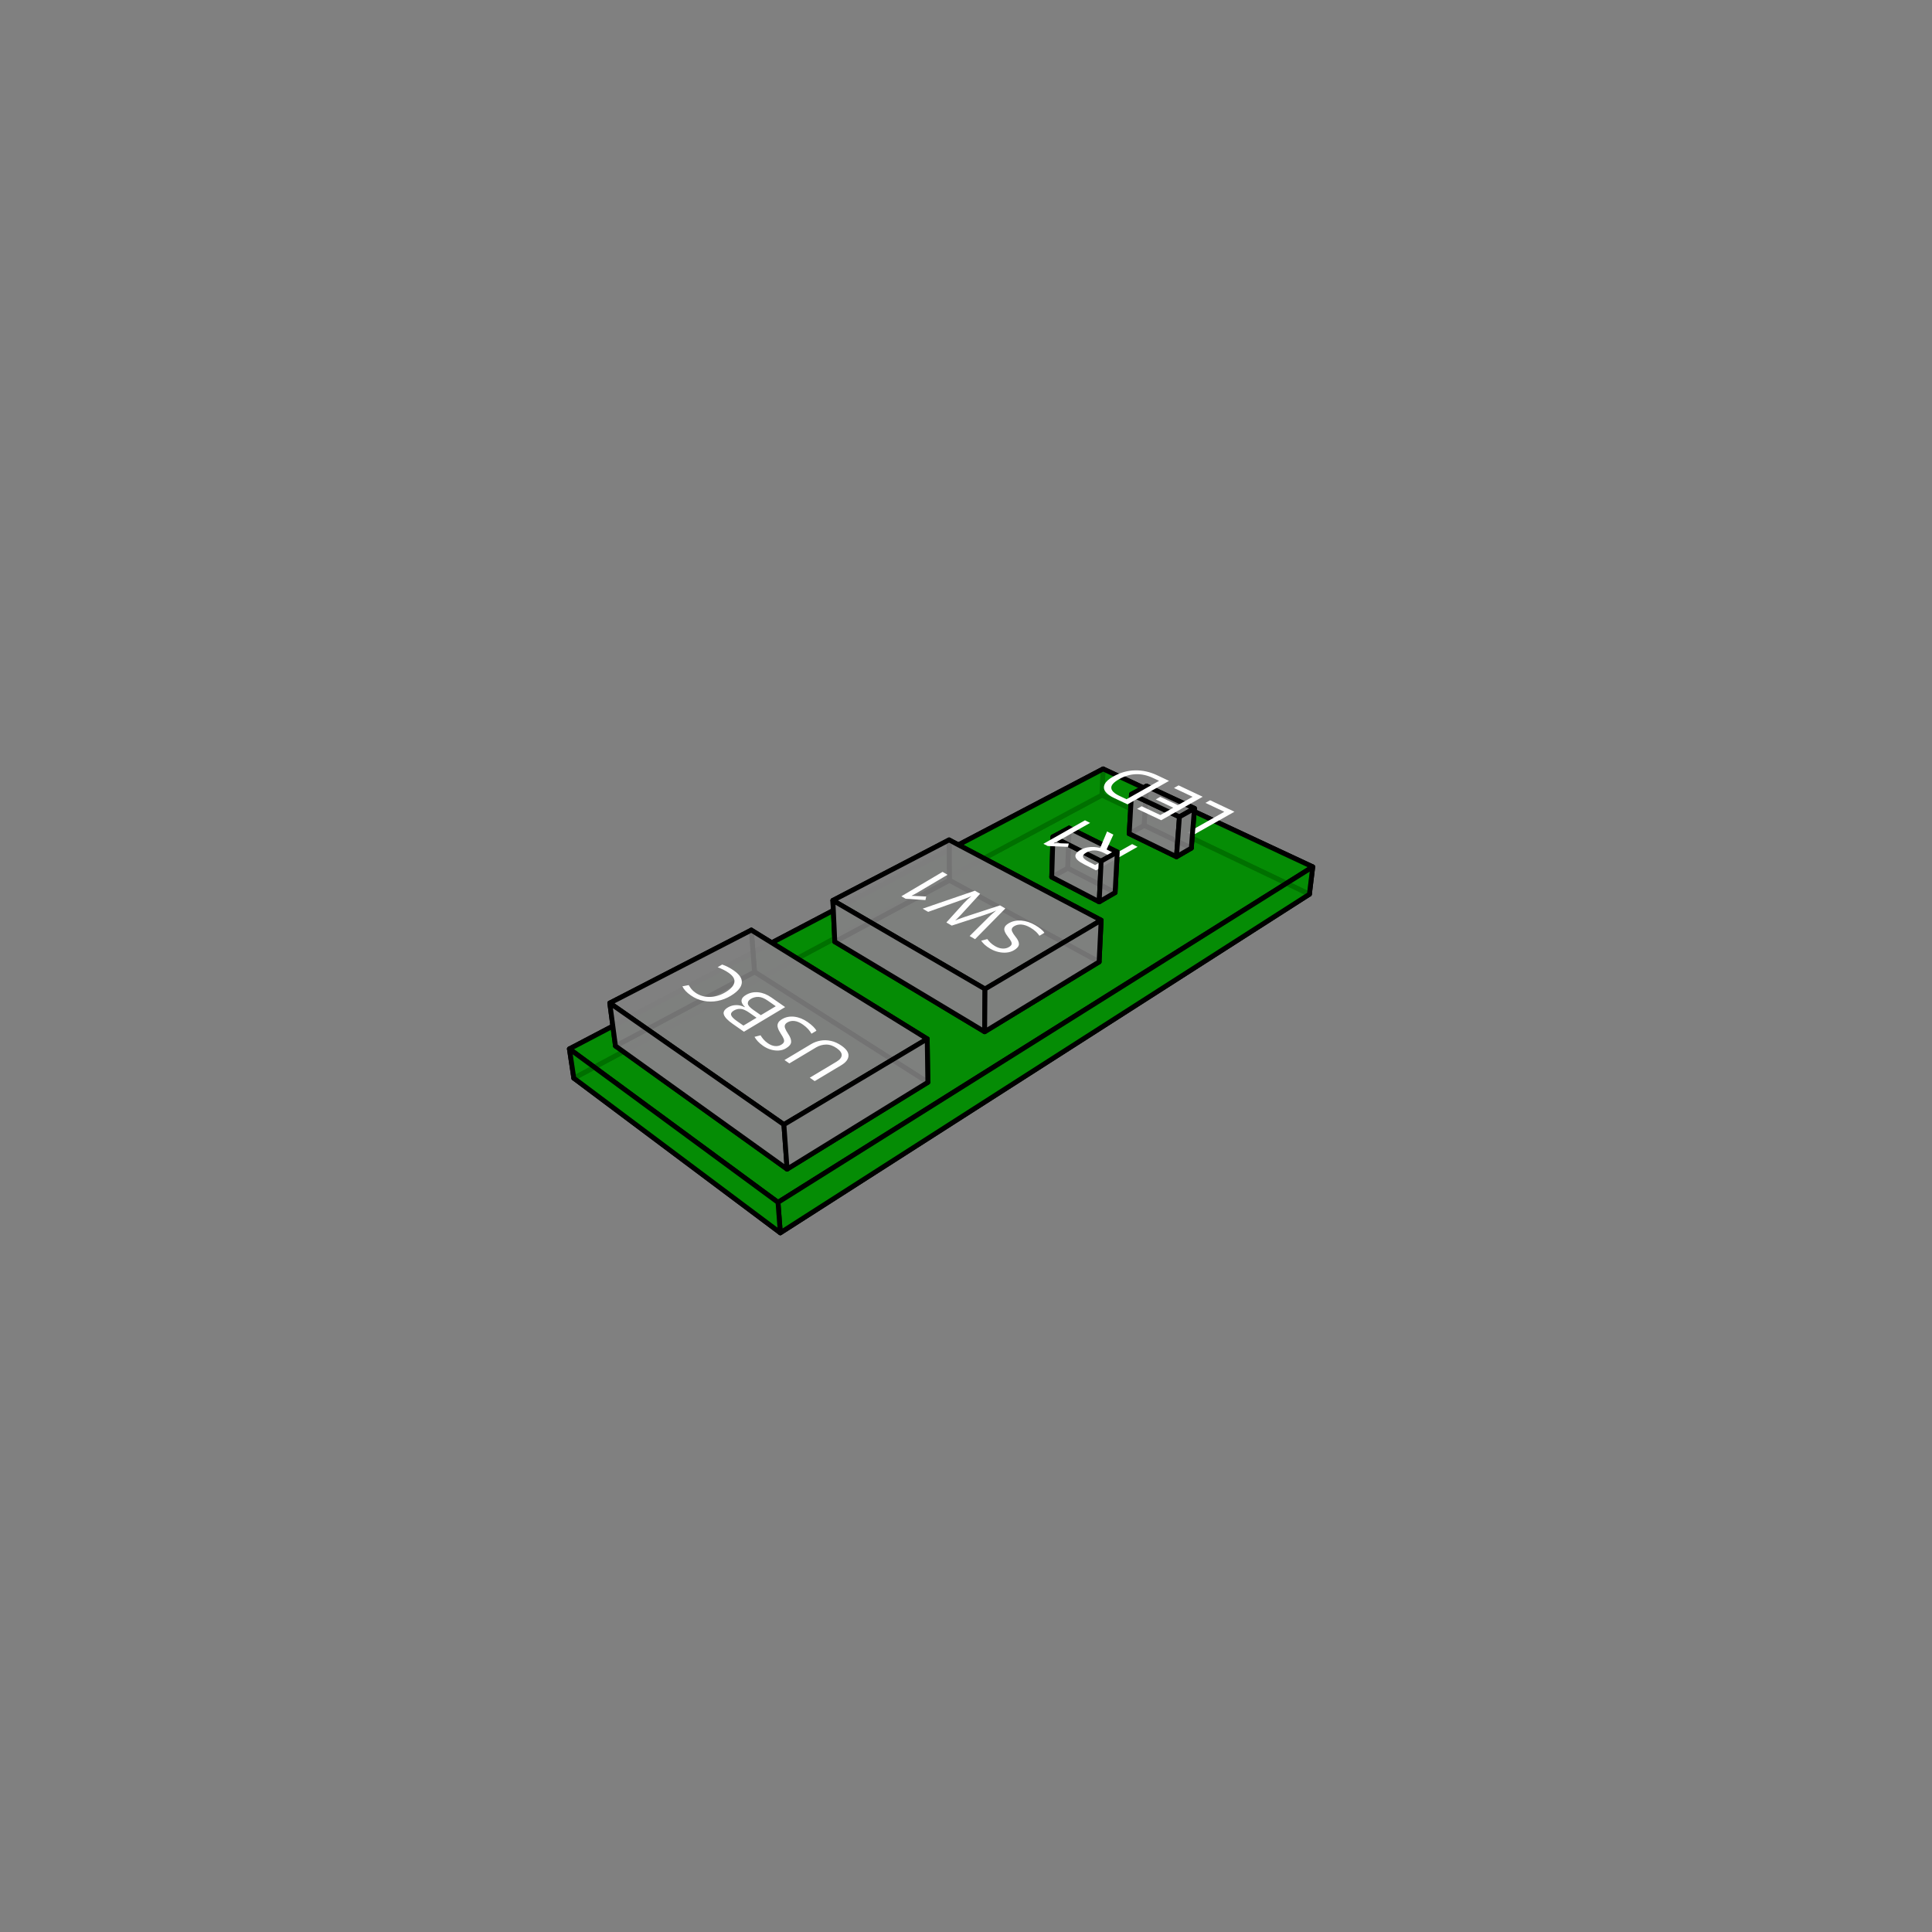
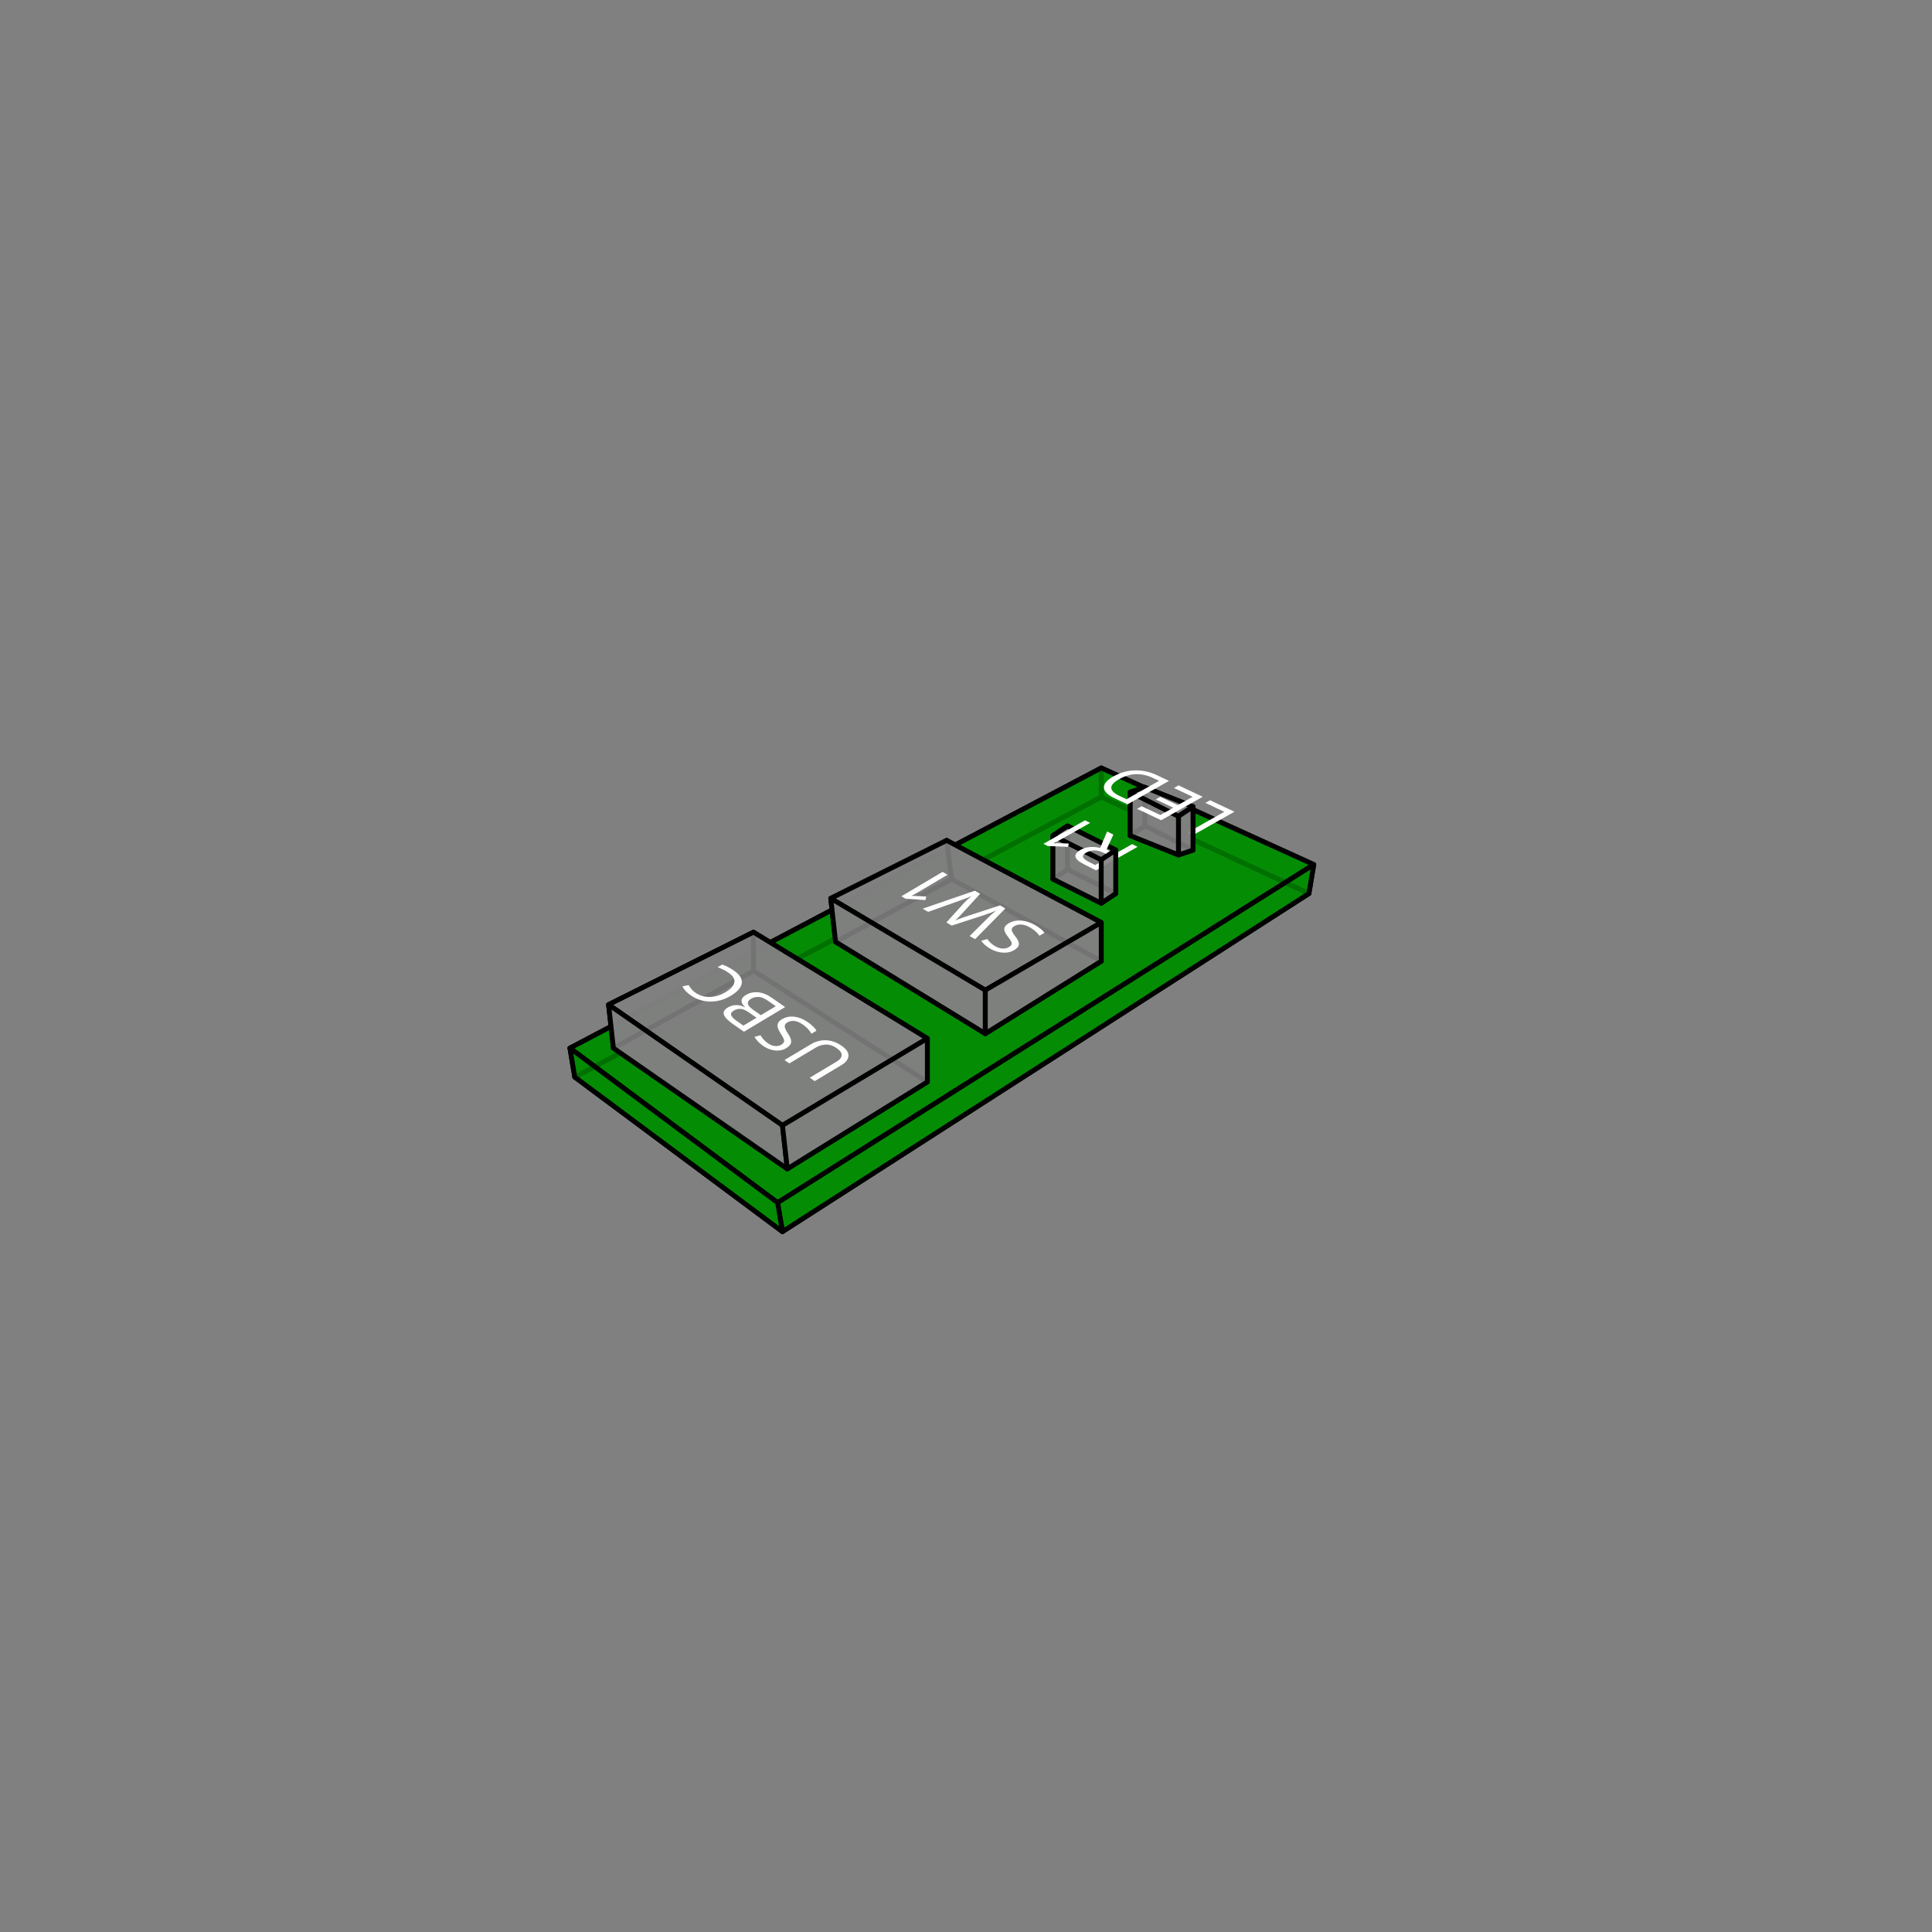
<svg xmlns="http://www.w3.org/2000/svg" width="400" height="400" viewBox="-200 -200 400 400">
  <rect x="-200" y="-200" width="400" height="400" fill="gray" />
  <g stroke="#000" stroke-width="1" stroke-linecap="round" stroke-linejoin="round">
-     <polygon fill="rgba(0,140,0,0.8)" points="71.1,-14.86 71.79,-20.53 28.39,-40.8 28.14,-35.38" />
-     <polygon fill="rgba(0,140,0,0.8)" points="-38.44,55.24 -81.2,23.22 28.14,-35.38 71.1,-14.86" />
-     <polygon fill="rgba(0,140,0,0.8)" points="-81.2,23.22 -82.11,17.16 28.39,-40.8 28.14,-35.38" />
-     <polygon fill="rgba(0,140,0,0.8)" points="-38.92,48.93 -82.11,17.16 28.39,-40.8 71.79,-20.53" />
-     <polygon fill="rgba(128,128,128,0.9)" points="46.65,-24.4 47.3,-32.63 37.38,-37.25 36.87,-29.11" />
-     <polygon fill="rgba(128,128,128,0.9)" points="43.58,-22.62 33.79,-27.39 36.87,-29.11 46.65,-24.4" />
-     <polygon fill="rgba(128,128,128,0.9)" points="33.79,-27.39 34.26,-35.56 37.38,-37.25 36.87,-29.11" />
-     <polygon fill="rgba(128,128,128,0.9)" points="43.58,-22.62 33.79,-27.39 34.26,-35.56 44.19,-30.88" />
-     <polygon fill="rgba(128,128,128,0.9)" points="44.19,-30.88 34.26,-35.56 37.38,-37.25 47.3,-32.63" />
+     <polygon fill="rgba(0,140,0,0.8)" points="71,-15 72,-21 28,-41 28,-35" />
+     <polygon fill="rgba(0,140,0,0.8)" points="-38,55 -81,23 28,-35 71,-15" />
+     <polygon fill="rgba(0,140,0,0.8)" points="-81,23 -82,17 28,-41 28,-35" />
+     <polygon fill="rgba(0,140,0,0.8)" points="-39,49 -82,17 28,-41 72,-21" />
+     <polygon fill="rgba(128,128,128,0.9)" points="47,-24 47,-33 37,-37 37,-29" />
+     <polygon fill="rgba(128,128,128,0.9)" points="44,-23 34,-27 37,-29 47,-24" />
+     <polygon fill="rgba(128,128,128,0.9)" points="34,-27 34,-36 37,-37 37,-29" />
+     <polygon fill="rgba(128,128,128,0.9)" points="44,-23 34,-27 34,-36 44,-31" />
+     <polygon fill="rgba(128,128,128,0.9)" points="44,-31 34,-36 37,-37 47,-33" />
  </g>
  <g font-family="sans-serif" font-size="14" text-anchor="middle" dominant-baseline="central" transform="matrix(-0.8954357 -0.4224389 0.8593533 -0.4858114 40.78101 -34.08101)">
    <text x="0" y="0" fill="white">LED</text>
  </g>
  <g stroke="#000" stroke-width="1" stroke-linecap="round" stroke-linejoin="round">
-     <polygon fill="rgba(128,128,128,0.9)" points="43.58,-22.62 44.19,-30.88 47.3,-32.63 46.65,-24.4" />
-     <polygon fill="rgba(0,140,0,0.8)" points="-38.44,55.24 -38.92,48.93 71.79,-20.53 71.1,-14.86" />
-     <polygon fill="rgba(128,128,128,0.9)" points="30.87,-15.2 31.32,-23.6 21.35,-28.55 21.05,-20.25" />
-     <polygon fill="rgba(128,128,128,0.9)" points="27.58,-13.29 17.75,-18.41 21.05,-20.25 30.87,-15.2" />
-     <polygon fill="rgba(128,128,128,0.9)" points="17.75,-18.41 18,-26.74 21.35,-28.55 21.05,-20.25" />
-     <polygon fill="rgba(128,128,128,0.9)" points="27.58,-13.29 17.75,-18.41 18,-26.74 27.98,-21.71" />
-     <polygon fill="rgba(128,128,128,0.9)" points="27.56,-0.85 27.98,-9.48 -3.5,-26.1 -3.45,-17.75" />
-     <polygon fill="rgba(128,128,128,0.9)" points="3.86,13.61 -27.16,-5.02 -3.45,-17.75 27.56,-0.85" />
-     <polygon fill="rgba(128,128,128,0.9)" points="-27.16,-5.02 -27.56,-13.58 -3.5,-26.1 -3.45,-17.75" />
-     <polygon fill="rgba(128,128,128,0.9)" points="27.98,-21.71 18,-26.74 21.35,-28.55 31.32,-23.6" />
+     <polygon fill="rgba(128,128,128,0.9)" points="44,-23 44,-31 47,-33 47,-24" />
+     <polygon fill="rgba(0,140,0,0.8)" points="-38,55 -39,49 72,-21 71,-15" />
+     <polygon fill="rgba(128,128,128,0.9)" points="31,-15 31,-24 21,-29 21,-20" />
+     <polygon fill="rgba(128,128,128,0.9)" points="28,-13 18,-18 21,-20 31,-15" />
+     <polygon fill="rgba(128,128,128,0.9)" points="18,-18 18,-27 21,-29 21,-20" />
+     <polygon fill="rgba(128,128,128,0.9)" points="28,-13 18,-18 18,-27 28,-22" />
+     <polygon fill="rgba(128,128,128,0.9)" points="28,-1 28,-9 -4,-26 -3,-18" />
+     <polygon fill="rgba(128,128,128,0.9)" points="4,14 -27,-5 -3,-18 28,-1" />
+     <polygon fill="rgba(128,128,128,0.9)" points="-27,-5 -28,-14 -4,-26 -3,-18" />
+     <polygon fill="rgba(128,128,128,0.9)" points="28,-22 18,-27 21,-29 31,-24" />
  </g>
  <g font-family="sans-serif" font-size="14" text-anchor="middle" dominant-baseline="central" transform="matrix(-0.8843437 -0.4459195 0.8608113 -0.4866357 24.66032 -25.15015)">
    <text x="0" y="0" fill="white">R1</text>
  </g>
  <g stroke="#000" stroke-width="1" stroke-linecap="round" stroke-linejoin="round">
-     <polygon fill="rgba(128,128,128,0.9)" points="27.58,-13.29 27.98,-21.71 31.32,-23.6 30.87,-15.2" />
-     <polygon fill="rgba(128,128,128,0.9)" points="3.93,4.76 -27.56,-13.58 -3.5,-26.1 27.98,-9.48" />
+     <polygon fill="rgba(128,128,128,0.9)" points="28,-13 28,-22 31,-24 31,-15" />
+     <polygon fill="rgba(128,128,128,0.9)" points="4,5 -28,-14 -4,-26 28,-9" />
  </g>
  <g font-family="sans-serif" font-size="14" text-anchor="middle" dominant-baseline="central" transform="matrix(-0.8563993 -0.4987652 0.852937 -0.5047738 0.2102568 -11.09953)">
    <text x="0" y="0" fill="white">SW1</text>
  </g>
  <g stroke="#000" stroke-width="1" stroke-linecap="round" stroke-linejoin="round">
-     <polygon fill="rgba(128,128,128,0.9)" points="3.86,13.61 -27.16,-5.02 -27.56,-13.58 3.93,4.76" />
-     <polygon fill="rgba(128,128,128,0.9)" points="3.86,13.61 3.93,4.76 27.98,-9.48 27.56,-0.85" />
-     <polygon fill="rgba(128,128,128,0.9)" points="-7.9,24.08 -8.03,15.09 -44.45,-7.43 -43.78,1.23" />
-     <polygon fill="rgba(128,128,128,0.9)" points="-37.04,42.05 -72.57,16.56 -43.78,1.23 -7.9,24.08" />
-     <polygon fill="rgba(128,128,128,0.9)" points="-72.57,16.56 -73.75,7.67 -44.45,-7.43 -43.78,1.23" />
-     <polygon fill="rgba(128,128,128,0.9)" points="-37.7,32.83 -73.75,7.67 -44.45,-7.43 -8.03,15.09" />
+     <polygon fill="rgba(128,128,128,0.9)" points="4,14 -27,-5 -28,-14 4,5" />
+     <polygon fill="rgba(128,128,128,0.9)" points="4,14 4,5 28,-9 28,-1" />
+     <polygon fill="rgba(128,128,128,0.9)" points="-8,24 -8,15 -44,-7 -44,1" />
+     <polygon fill="rgba(128,128,128,0.9)" points="-37,42 -73,17 -44,1 -8,24" />
+     <polygon fill="rgba(128,128,128,0.9)" points="-73,17 -74,8 -44,-7 -44,1" />
+     <polygon fill="rgba(128,128,128,0.9)" points="-38,33 -74,8 -44,-7 -8,15" />
  </g>
  <g font-family="sans-serif" font-size="14" text-anchor="middle" dominant-baseline="central" transform="matrix(-0.8131931 -0.5676814 0.8526841 -0.5101891 -40.98355 12.03907)">
    <text x="0" y="0" fill="white">USBC</text>
  </g>
  <g stroke="#000" stroke-width="1" stroke-linecap="round" stroke-linejoin="round">
-     <polygon fill="rgba(0,140,0,0.8)" points="-38.44,55.24 -81.2,23.22 -82.11,17.16 -38.92,48.93" />
-     <polygon fill="rgba(128,128,128,0.9)" points="-37.04,42.05 -72.57,16.56 -73.75,7.67 -37.7,32.83" />
-     <polygon fill="rgba(128,128,128,0.9)" points="-37.04,42.05 -37.7,32.83 -8.03,15.09 -7.9,24.08" />
+     <polygon fill="rgba(0,140,0,0.8)" points="-38,55 -81,23 -82,17 -39,49" />
+     <polygon fill="rgba(128,128,128,0.9)" points="-37,42 -73,17 -74,8 -38,33" />
+     <polygon fill="rgba(128,128,128,0.9)" points="-37,42 -38,33 -8,15 -8,24" />
  </g>
</svg>
